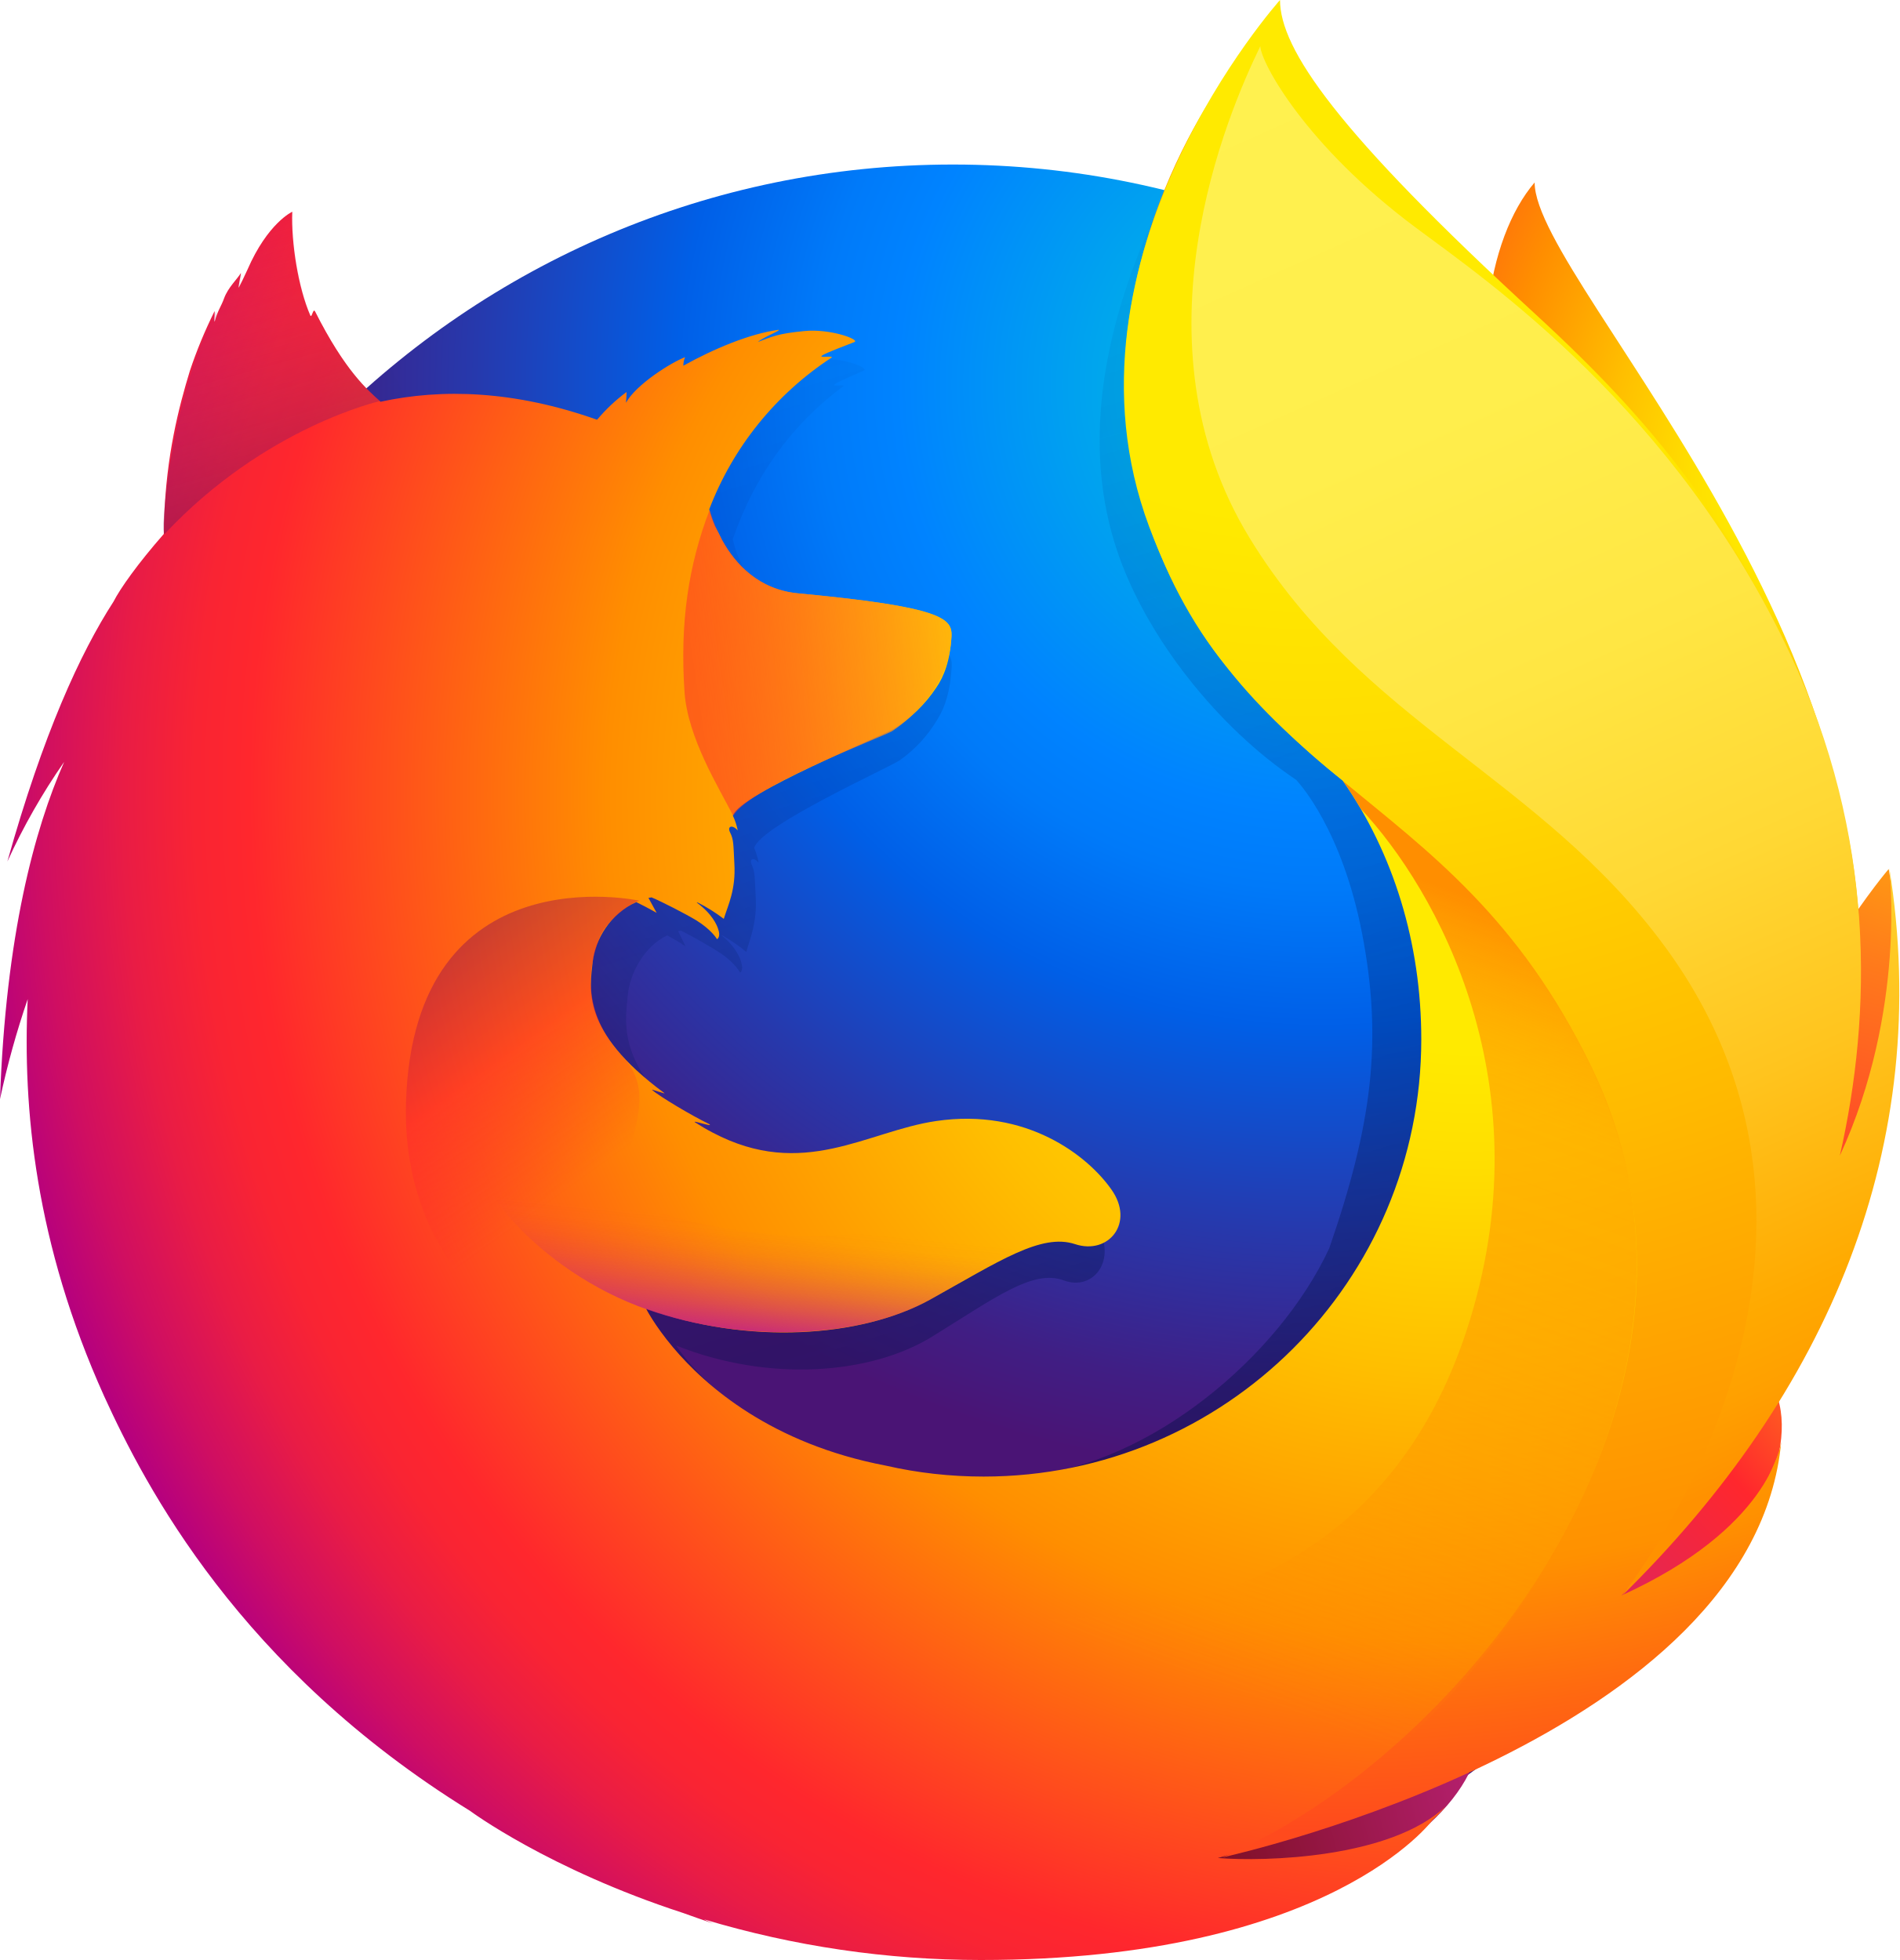
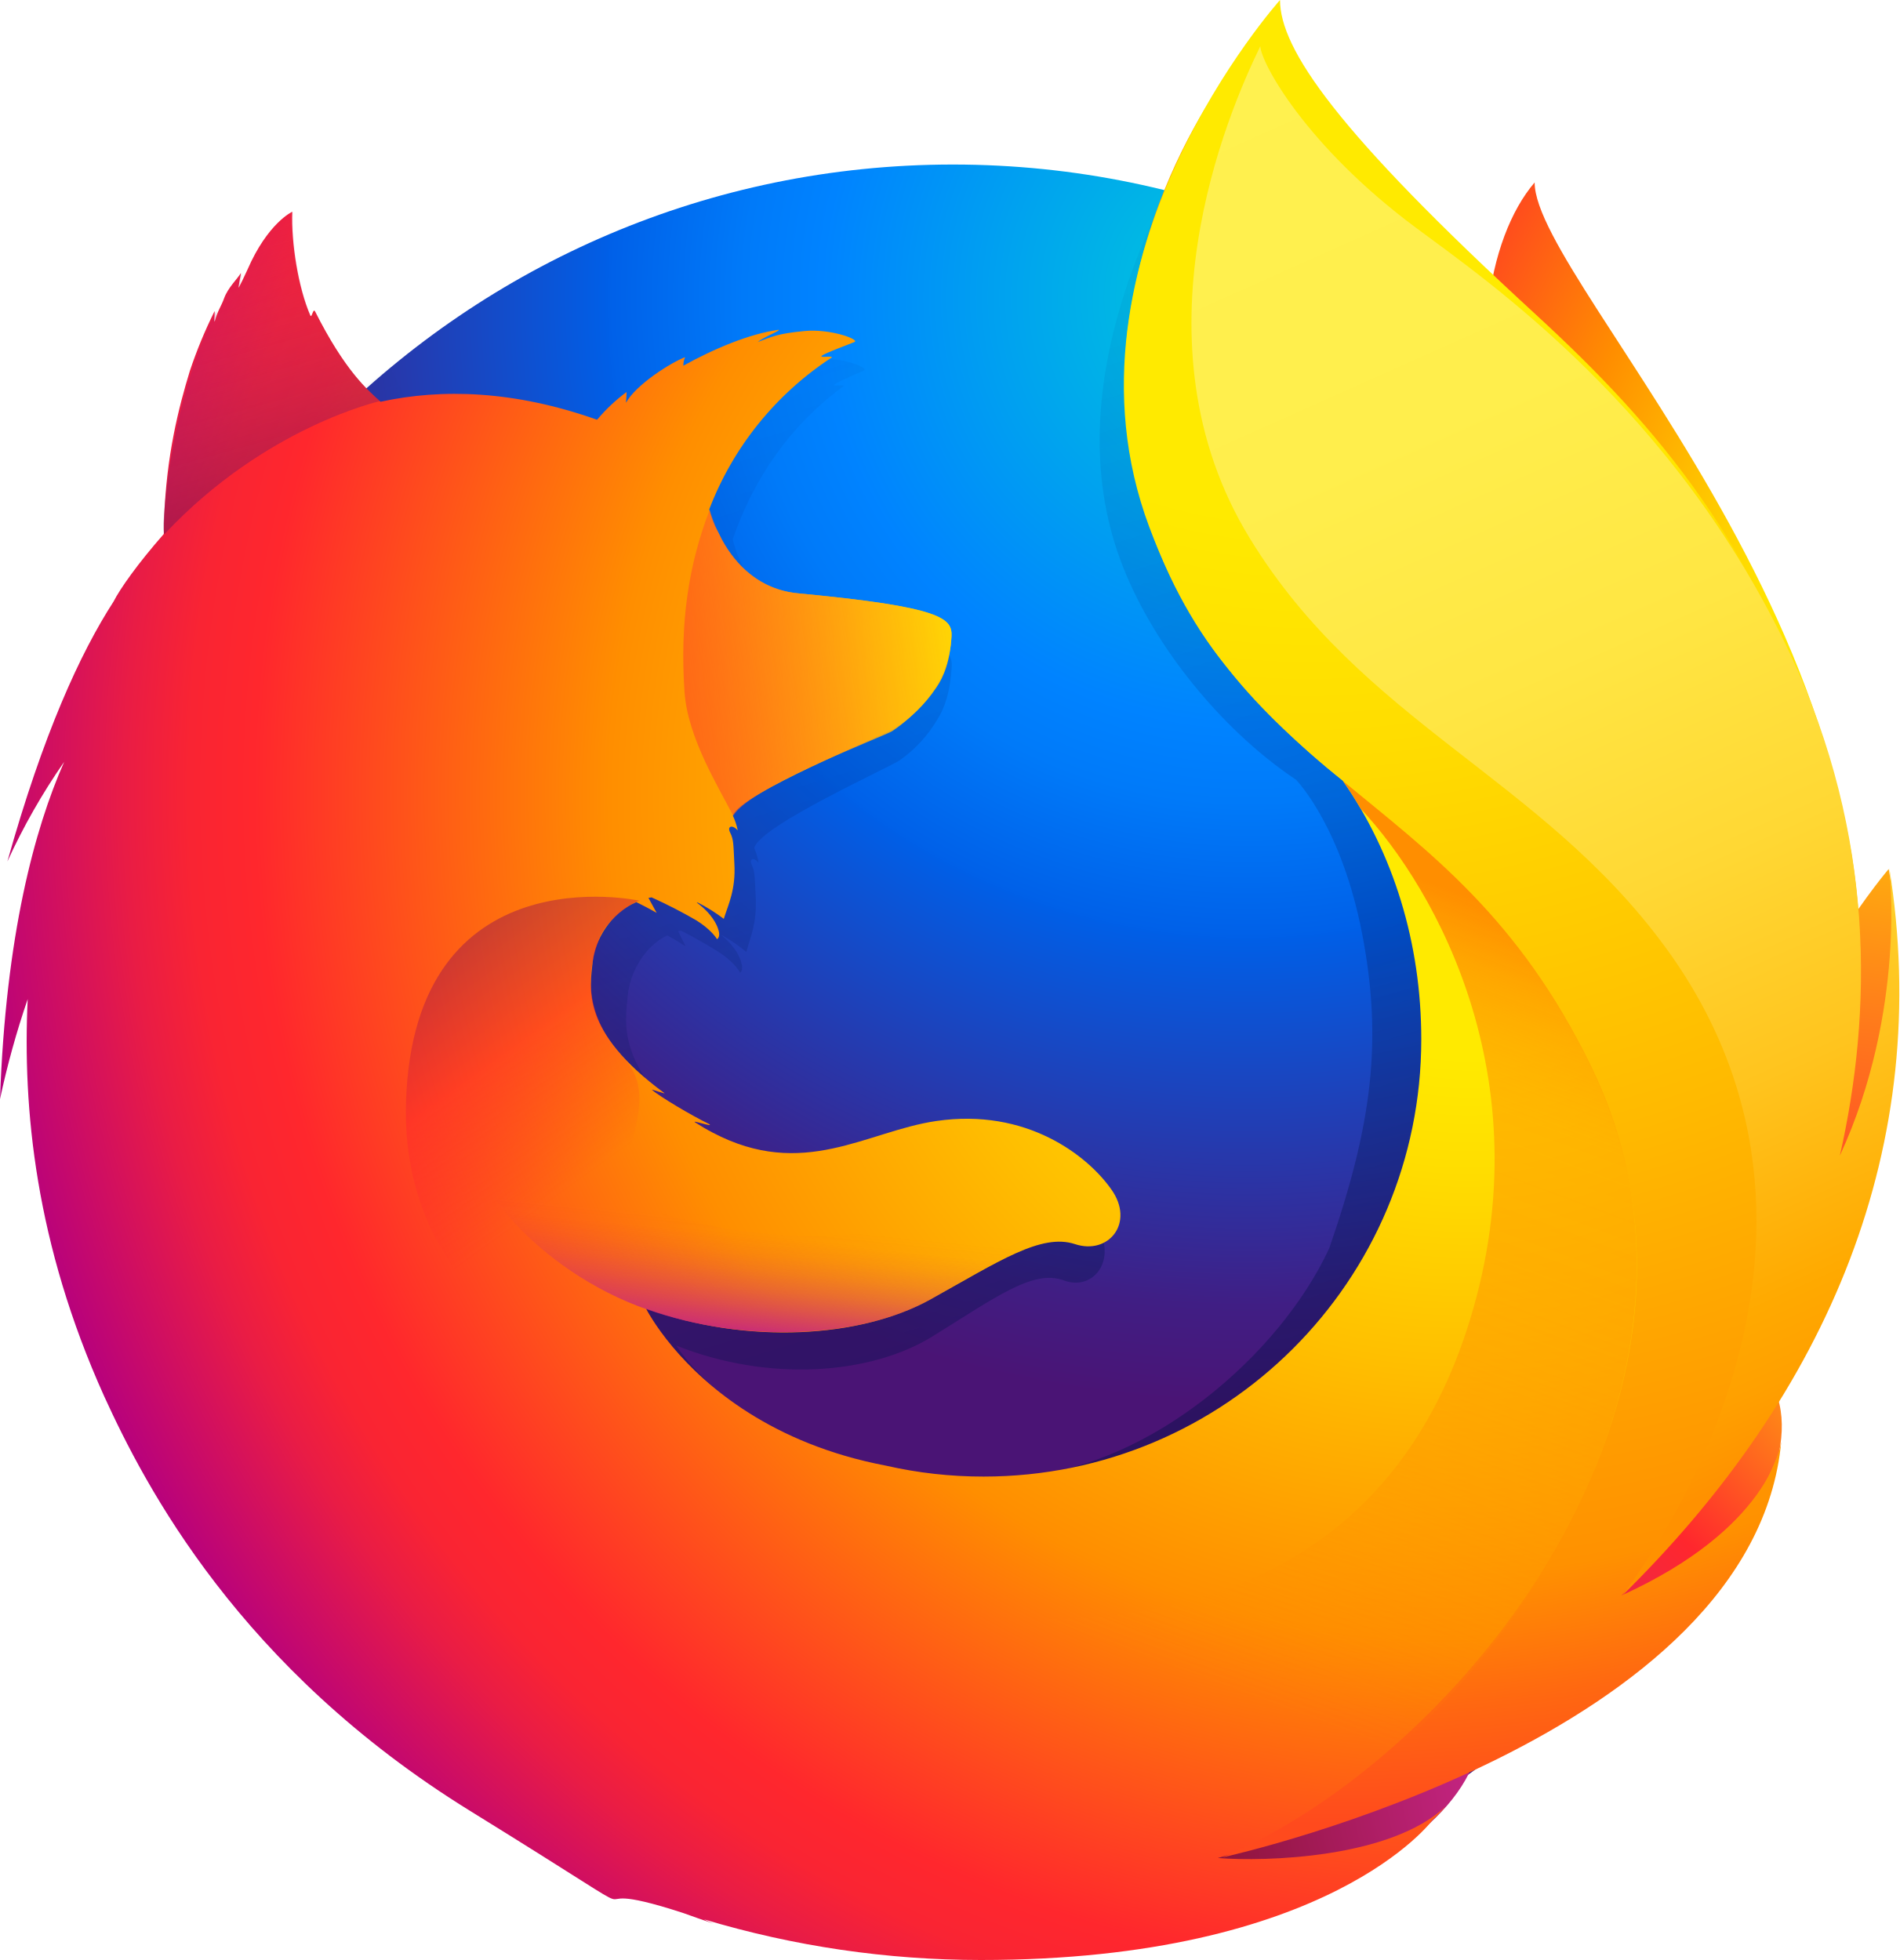
- <svg xmlns="http://www.w3.org/2000/svg" version="1.1" id="Firefox_-_Large" x="0px" y="0px" viewBox="0 0 953.4 984" style="enable-background:new 0 0 953.4 984;" xml:space="preserve">
-   <style type="text/css">
- 	.st0{fill:url(#SVGID_1_);}
- 	.st1{fill:url(#_Path__1_);}
- 	.st2{fill:url(#SVGID_2_);}
- 	.st3{fill:url(#SVGID_3_);}
- 	.st4{fill:url(#SVGID_4_);}
- 	.st5{fill:url(#SVGID_5_);}
- 	.st6{fill:url(#SVGID_6_);}
- 	.st7{fill:url(#SVGID_7_);}
- 	.st8{fill:url(#SVGID_8_);}
- 	.st9{fill:url(#SVGID_9_);}
- 	.st10{fill:url(#SVGID_10_);}
- 	.st11{fill:url(#SVGID_11_);}
- 	.st12{fill:url(#SVGID_12_);}
- 	.st13{fill:url(#SVGID_13_);}
- </style>
-   <g>
-     <radialGradient id="SVGID_1_" cx="-14696.676" cy="9277.93" r="450.875" fx="-14725.435" fy="9277.93" gradientTransform="matrix(0.762 3.400000e-02 5.000000e-02 -1.12 11643.158 11137.164)" gradientUnits="userSpaceOnUse">
-       <stop offset="4.500000e-02" style="stop-color:#FFEA00" />
-       <stop offset="0.12" style="stop-color:#FFDE00" />
-       <stop offset="0.254" style="stop-color:#FFBF00" />
-       <stop offset="0.429" style="stop-color:#FF8E00" />
-       <stop offset="0.769" style="stop-color:#FF272D" />
-       <stop offset="0.872" style="stop-color:#E0255A" />
-       <stop offset="0.953" style="stop-color:#CC2477" />
-       <stop offset="1" style="stop-color:#C42482" />
+ <svg xmlns="http://www.w3.org/2000/svg" viewBox="0 0 953.35 984">
+   <defs>
+     <radialGradient id="a" cx="-15036.76" cy="10084.96" fx="-15065.513" r="450.87" gradientTransform="matrix(.76 .03 .05 -1.12 11861.6 12051.92)" gradientUnits="userSpaceOnUse">
+       <stop offset=".04" stop-color="#ffea00" />
+       <stop offset=".12" stop-color="#ffde00" />
+       <stop offset=".25" stop-color="#ffbf00" />
+       <stop offset=".43" stop-color="#ff8e00" />
+       <stop offset=".77" stop-color="#ff272d" />
+       <stop offset=".87" stop-color="#e0255a" />
+       <stop offset=".95" stop-color="#cc2477" />
+       <stop offset="1" stop-color="#c42482" />
    </radialGradient>
-     <path class="st0" d="M770.3,91.6c-23.9,27.9-35.1,90.6-10.8,154.3s61.5,49.8,84.7,114.7c30.6,85.6,16.4,200.6,16.4,200.6   s36.8,106.6,62.5-6.6C979.8,341.7,770.3,143.9,770.3,91.6z" />
-     <radialGradient id="_Path__1_" cx="-7474.302" cy="8853.24" r="791.229" gradientTransform="matrix(1.225 0 0 -1.225 9819.138 11038.353)" gradientUnits="userSpaceOnUse">
-       <stop offset="0" style="stop-color:#00CCDA" />
-       <stop offset="0.22" style="stop-color:#0083FF" />
-       <stop offset="0.261" style="stop-color:#007AF9" />
-       <stop offset="0.33" style="stop-color:#0060E8" />
-       <stop offset="0.333" style="stop-color:#005FE7" />
-       <stop offset="0.438" style="stop-color:#2639AD" />
-       <stop offset="0.522" style="stop-color:#401E84" />
-       <stop offset="0.566" style="stop-color:#4A1475" />
+     <radialGradient id="b" cx="-7304.9" cy="9622.29" r="791.23" gradientTransform="matrix(1.23 0 0 -1.23 9611.2 11984.91)" gradientUnits="userSpaceOnUse">
+       <stop offset="0" stop-color="#00ccda" />
+       <stop offset=".22" stop-color="#0083ff" />
+       <stop offset=".26" stop-color="#007af9" />
+       <stop offset=".33" stop-color="#0060e8" />
+       <stop offset=".33" stop-color="#005fe7" />
+       <stop offset=".44" stop-color="#2639ad" />
+       <stop offset=".52" stop-color="#401e84" />
+       <stop offset=".57" stop-color="#4a1475" />
    </radialGradient>
-     <path id="_Path_" class="st1" d="M478.1,974.6c245.2,0,443.9-199.7,443.9-446s-198.7-446-443.7-446S34.7,282.3,34.7,528.6   C34.2,775.1,233.1,974.6,478.1,974.6z" />
-     <linearGradient id="SVGID_2_" gradientUnits="userSpaceOnUse" x1="540.649" y1="290.806" x2="349.211" y2="917.034" gradientTransform="matrix(1 0 0 -1 0 1020)">
-       <stop offset="0" style="stop-color:#000F43;stop-opacity:0.4" />
-       <stop offset="0.485" style="stop-color:#001962;stop-opacity:0.173" />
-       <stop offset="1" style="stop-color:#002079;stop-opacity:0" />
+     <linearGradient id="c" x1="540.83" y1="1234.86" x2="349.4" y2="1861.09" gradientTransform="matrix(1 0 0 -1 0 1964)" gradientUnits="userSpaceOnUse">
+       <stop offset="0" stop-color="#000f43" stop-opacity=".4" />
+       <stop offset=".48" stop-color="#001962" stop-opacity=".17" />
+       <stop offset="1" stop-color="#002079" stop-opacity="0" />
    </linearGradient>
-     <path class="st2" d="M810.7,803.6c-9.6,6.8-19.7,12.8-30.1,18.2c13.9-20.3,26.6-41.3,38.3-63c9.5-10.5,18.1-20.6,25.2-31.7   c3.4-5.4,7.3-12.1,11.4-19.8c24.9-44.9,52.4-117.6,53.2-192.2V515c0-1.8,0-3.7,0-5.5c0.1-18.7-1.8-37.4-5.7-55.7   c0.2,1.4,0.4,2.9,0.6,4.3c-0.2-1.1-0.4-2.2-0.6-3.3c0.4,2,0.7,4,1,6c5.1,43.2,1.5,85.4-16.7,116.4c-0.3,0.5-0.6,0.9-0.9,1.3   c9.4-47.2,12.6-99.4,2.1-151.6c0,0-4.2-25.4-35.4-102.4c-18-44.4-49.8-80.7-78-107.2c-24.7-30.5-47.1-51-59.5-64.1   c-25.8-27.2-36.6-47.6-41.1-60.9c-3.9-1.9-53.1-49.8-57-51.6c-21.5,33.4-89.2,137.7-57,235.1c14.6,44.2,51.5,90,90.1,115.7   c1.7,1.9,23,25,33.1,77.2c10.4,53.8,5,95.9-16.5,158c-25.3,54.5-90.1,108.4-150.7,113.9c-129.7,11.8-177.1-65.1-177.1-65.1   c46.3,18.5,97.6,14.7,128.7-4.6c31.4-19.4,50.4-33.8,65.8-28.1c15.2,5.7,27.3-10.8,16.4-27.8c-17.1-26.4-48.4-40-79.4-34.6   c-31.4,5.1-60.2,30-101.4,5.9c-2.7-1.5-5.2-3.2-7.7-5.1c-2.7-1.8,8.8,2.7,6.1,0.7c-8-4.4-22.2-13.8-25.9-17.2   c-0.6-0.6,6.2,2.2,5.6,1.6c-38.5-31.7-33.7-53.1-32.5-66.6c1-10.7,8-24.5,19.8-30.1c5.7,3.1,9.2,5.5,9.2,5.5s-2.4-5-3.7-7.6   c0.5-0.2,0.9-0.1,1.4-0.3c4.7,2.3,15,8.1,20.4,11.7c7.1,5,9.3,9.4,9.3,9.4s1.9-1,0.5-5.4c-0.5-1.8-2.6-7.5-9.7-13.2l0.4,0   c4.2,2.4,8.2,5.1,11.9,8.2c2-7.2,5.5-14.7,4.7-28.1c-0.5-9.4-0.3-11.9-1.9-15.5c-1.5-3.1,0.8-4.3,3.4-1.1c-0.4-2.5-1.2-5-2.2-7.4   l0-0.2c3.2-11.2,68.2-40.5,73-43.9c7.8-5.5,14.3-12.6,19.1-20.8c3.6-5.8,6.3-13.8,7-26.1c0.4-8.8-3.8-14.7-69.5-21.6   c-18-1.8-28.5-14.8-34.5-26.8c-1.1-2.6-2.2-4.9-3.3-7.3c-1.1-2.7-1.9-5.6-2.6-8.4c10.7-30.9,28.8-57,55.4-76.7   c1.4-1.3-5.8,0.3-4.3-1c1.7-1.5,12.7-6,14.8-7c2.5-1.2-10.9-6.9-22.7-5.5c-12.1,1.4-14.6,2.8-21.1,5.5c2.7-2.7,11.2-6.1,9.2-6.1   c-13,2-29.2,9.6-43,18.1c0-1.5,0.3-3,0.8-4.3c-6.4,2.7-22.3,13.8-26.9,23.1c0.2-1.8,0.3-3.6,0.3-5.4c-4.9,4.1-9.3,8.7-13.2,13.8   l-0.2,0.2c-37.4-15.1-70.2-16-98.1-9.3c-6.1-6.1-9.1-1.6-22.9-32.1c-0.9-1.8,0.7,1.8,0,0c-2.3-5.9,1.4,7.9,0,0   c-23.3,18.4-53.9,39.2-68.6,53.9c-0.2,0.6,17.2-4.9,0,0c-6,1.7-5.6,5.3-6.5,37.5c-0.2,2.4,0,5.2-0.2,7.4   c-11.7,15-19.7,27.6-22.8,34.2c-15.2,26.2-31.9,67-48.1,131.6c7.2-17.5,15.8-34.4,25.8-50.4c-13.5,34.3-26.5,88.1-29.1,170.9   c3.3-17.1,7.4-34,12.5-50.7c-3.2,68.7,8.7,137.4,34.7,201.1c9.3,22.8,24.8,57.5,51,95.4C226.9,902,343.3,956,472.2,956   C606.8,956,727.6,897.1,810.7,803.6z" />
-     <radialGradient id="SVGID_3_" cx="-8243.797" cy="7405.783" r="266.886" gradientTransform="matrix(1.219 0.123 0.123 -1.219 10130.991 10677.09)" gradientUnits="userSpaceOnUse">
-       <stop offset="3.000000e-03" style="stop-color:#FFEA00" />
-       <stop offset="0.497" style="stop-color:#FF272D" />
-       <stop offset="1" style="stop-color:#C42482" />
+     <radialGradient id="d" cx="-8147.77" cy="8096.15" r="266.89" gradientTransform="matrix(1.22 .12 .12 -1.22 9928.4 11510.92)" gradientUnits="userSpaceOnUse">
+       <stop offset="0" stop-color="#ffea00" />
+       <stop offset=".5" stop-color="#ff272d" />
+       <stop offset="1" stop-color="#c42482" />
    </radialGradient>
-     <path class="st3" d="M711.1,866.7c162.9-18.9,235-186.7,142.4-190C769.8,674,634,875.6,711.1,866.7z" />
-     <radialGradient id="SVGID_4_" cx="-8267.943" cy="7661.695" r="445.678" gradientTransform="matrix(1.219 0.123 0.123 -1.219 10130.991 10677.09)" gradientUnits="userSpaceOnUse">
-       <stop offset="3.000000e-03" style="stop-color:#FFE900" />
-       <stop offset="0.157" style="stop-color:#FFAF0E" />
-       <stop offset="0.316" style="stop-color:#FF7A1B" />
-       <stop offset="0.472" style="stop-color:#FF4E26" />
-       <stop offset="0.621" style="stop-color:#FF2C2E" />
-       <stop offset="0.762" style="stop-color:#FF1434" />
-       <stop offset="0.892" style="stop-color:#FF0538" />
-       <stop offset="1" style="stop-color:#FF0039" />
+     <radialGradient id="e" cx="-8171.92" cy="8352.06" r="445.68" gradientTransform="matrix(1.22 .12 .12 -1.22 9928.4 11510.92)" gradientUnits="userSpaceOnUse">
+       <stop offset="0" stop-color="#ffe900" />
+       <stop offset=".16" stop-color="#ffaf0e" />
+       <stop offset=".32" stop-color="#ff7a1b" />
+       <stop offset=".47" stop-color="#ff4e26" />
+       <stop offset=".62" stop-color="#ff2c2e" />
+       <stop offset=".76" stop-color="#ff1434" />
+       <stop offset=".89" stop-color="#ff0538" />
+       <stop offset="1" stop-color="#ff0039" />
    </radialGradient>
-     <path class="st4" d="M865.2,642.4C977.3,577.2,948,436.3,948,436.3s-43.2,50.2-72.6,130.3C846.4,646,797.8,681.8,865.2,642.4z" />
-     <radialGradient id="SVGID_5_" cx="-8204.907" cy="7248.559" r="408.958" gradientTransform="matrix(1.219 0.123 0.123 -1.219 10130.991 10677.09)" gradientUnits="userSpaceOnUse">
-       <stop offset="3.000000e-03" style="stop-color:#FF272D" />
-       <stop offset="0.497" style="stop-color:#C42482" />
-       <stop offset="0.986" style="stop-color:#620700" />
+     <radialGradient id="f" cx="-8108.88" cy="7938.92" r="408.96" gradientTransform="matrix(1.22 .12 .12 -1.22 9928.4 11510.92)" gradientUnits="userSpaceOnUse">
+       <stop offset="0" stop-color="#ff272d" />
+       <stop offset=".5" stop-color="#c42482" />
+       <stop offset=".99" stop-color="#620700" />
    </radialGradient>
-     <path class="st5" d="M509.5,950.1c156.2,49.9,290.5-73.2,207.7-114.3C642,798.7,435.3,926.5,509.5,950.1z" />
-     <radialGradient id="SVGID_6_" cx="715.189" cy="625.959" r="782.18" fx="743.167" fy="612.13" gradientTransform="matrix(1 0 0 -1 0 1020)" gradientUnits="userSpaceOnUse">
-       <stop offset="0.156" style="stop-color:#FFEA00" />
-       <stop offset="0.231" style="stop-color:#FFDE00" />
-       <stop offset="0.365" style="stop-color:#FFBF00" />
-       <stop offset="0.541" style="stop-color:#FF8E00" />
-       <stop offset="0.763" style="stop-color:#FF272D" />
-       <stop offset="0.796" style="stop-color:#F92433" />
-       <stop offset="0.841" style="stop-color:#E91C45" />
-       <stop offset="0.893" style="stop-color:#CF0E62" />
-       <stop offset="0.935" style="stop-color:#B5007F" />
+     <radialGradient id="g" cx="715.19" cy="1569.96" fx="743.167" fy="1556.132" r="782.18" gradientTransform="matrix(1 0 0 -1 0 1964)" gradientUnits="userSpaceOnUse">
+       <stop offset=".16" stop-color="#ffea00" />
+       <stop offset=".23" stop-color="#ffde00" />
+       <stop offset=".36" stop-color="#ffbf00" />
+       <stop offset=".54" stop-color="#ff8e00" />
+       <stop offset=".76" stop-color="#ff272d" />
+       <stop offset=".8" stop-color="#f92433" />
+       <stop offset=".84" stop-color="#e91c45" />
+       <stop offset=".89" stop-color="#cf0e62" />
+       <stop offset=".94" stop-color="#b5007f" />
    </radialGradient>
-     <path class="st6" d="M876.8,702.2c3.8-5.4,8.9-22.5,13.5-30.2c27.6-44.5,27.8-80,27.8-80.8c16.7-83.2,15.1-117.2,4.9-180   c-8.3-50.6-44.3-123.1-75.6-158c-32.2-36-9.5-24.2-40.7-50.5c-27.3-30.3-53.8-60.3-68.3-72.4C634.2,43.1,636.6,24.6,638.6,21.4   c-0.3,0.4-0.8,0.9-1.5,1.6c-1.2-4.9-2.1-9.1-2.1-9.1s-57,57-69,152c-7.8,62,15.4,126.7,49,168c17.5,21.4,37.3,40.9,59,58v0   c25.4,36.5,39.4,81.5,39.4,129.9c0,121.2-98.3,219.5-219.7,219.5c-16.5,0-33-1.8-49.1-5.5c-57.2-10.9-90.3-39.8-106.8-59.4   c-9.4-11.2-13.5-19.4-13.5-19.4c51.3,18.4,108,14.5,142.5-4.5c34.7-19.3,55.8-33.5,72.8-27.9c16.8,5.6,30.2-10.7,18.2-27.5   c-11.8-16.8-42.4-41-87.9-34.3c-34.8,5.1-66.7,29.8-112.2,5.8c-2.9-1.5-5.8-3.2-8.6-5c-3-1.8,9.8,2.7,6.8,0.7   c-8.9-4.3-24.6-13.7-28.6-17.1c-0.7-0.6,6.9,2.2,6.2,1.6c-42.6-31.4-37.3-52.7-36-66c1.1-10.7,8.8-24.3,21.9-29.9   c6.3,3.1,10.2,5.4,10.2,5.4s-2.7-4.9-4.1-7.5c0.5-0.2,1-0.1,1.5-0.3c5.2,2.2,16.6,8,22.6,11.6c7.8,4.9,10.3,9.4,10.3,9.4   s2.1-1,0.5-5.3c-0.6-1.8-2.9-7.4-10.7-13.1l0.5,0c4.6,2.3,9,5.1,13.1,8.2c2.2-7.1,6.1-14.6,5.3-27.9c-0.5-9.4-0.3-11.8-2.1-15.4   c-1.6-3.1,0.9-4.3,3.8-1.1c-0.5-2.5-1.3-5-2.4-7.3l0-0.2c3.6-11.1,75.5-40.1,80.8-43.5c8.4-5.3,15.7-12.3,21.2-20.6   c4-5.7,7-13.7,7.7-25.9c0.2-5.5-1.4-9.8-20.5-14c-11.4-2.5-29.1-4.9-56.4-7.5c-19.9-1.8-31.6-14.7-38.2-26.6   c-1.2-2.6-2.4-4.9-3.7-7.2c-1.2-2.7-2.1-5.5-2.8-8.4c11.9-31.2,33.4-57.8,61.3-76.1c1.6-1.3-6.4,0.3-4.8-1   c1.9-1.5,14.1-5.9,16.4-6.9c2.8-1.2-12-6.8-25.2-5.5c-13.4,1.3-16.2,2.8-23.3,5.5c3-2.6,12.4-6.1,10.2-6.1   c-14.4,2-32.3,9.5-47.6,18c0-1.5,0.3-3,0.9-4.3c-7.1,2.7-24.6,13.7-29.7,22.9c0.2-1.8,0.3-3.6,0.3-5.4c-5.4,4-10.3,8.6-14.6,13.7   l-0.3,0.2C258.1,196,221.7,195,191,201.7c-6.7-6.1-17.6-15.2-32.9-45.4c-1-1.8-1.6,3.8-2.4,2c-6-13.8-9.6-36.4-9-52   c0,0-12.3,5.6-22.5,29.1c-1.9,4.2-3.1,6.5-4.3,8.9c-0.6,0.7,1.3-7.7,1-7.2c-1.8,3-6.4,7.2-8.4,12.6c-1.4,4-3.3,6.3-4.6,11.3   l-0.3,0.5c-0.1-1.5,0.4-6.1,0-5.1c-4.8,9.7-8.9,19.6-12.3,29.8c-5.5,18-11.9,42.6-12.9,74.6c-0.2,2.4,0,5.1-0.2,7.3   c-13,14.8-21.9,27.4-25.2,33.9c-16.8,26-35.3,66.4-53.3,130.5c8-17.5,17.5-34.2,28.5-50C17.3,416.3,2.9,469.6,0,551.8   c3.6-17,8.3-33.8,13.9-50.2c-2.6,54.8,3.8,122.7,38.4,199.4c20.6,45.1,67.9,136.6,183.6,208.1l0,0c0,0,39.4,29.3,107,51.3   c5,1.8,10.1,3.6,15.2,5.3c-1.6-0.7-3.2-1.3-4.7-2.1c45,13.5,91.8,20.4,138.8,20.4c175.2,0.1,226.8-70.2,226.8-70.2   s-0.2,0.1-0.5,0.4c2.5-2.3,4.9-4.7,7.1-7.3c-27.6,26.1-90.7,27.8-114.3,25.9c40.2-11.8,66.7-21.8,118.2-41.5   c6-2.2,12.2-4.8,18.5-7.6c0.7-0.3,1.4-0.6,2.1-0.9c1.2-0.6,2.5-1.1,3.7-1.7c25.1-11.8,48.7-26.6,70.3-44   c51.7-41.3,62.9-81.6,68.8-108.1c-0.8,2.5-3.4,8.5-5.2,12.3c-13.3,28.5-42.8,46-74.9,60.9c15.3-20,29.4-40.9,42.4-62.4   C865.8,729.4,869,713.1,876.8,702.2z" />
-     <radialGradient id="SVGID_7_" cx="656.339" cy="1018.711" r="923.615" gradientTransform="matrix(1 0 0 -1 0 1020)" gradientUnits="userSpaceOnUse">
-       <stop offset="0.279" style="stop-color:#FFEA00" />
-       <stop offset="0.402" style="stop-color:#FFDD00" />
-       <stop offset="0.63" style="stop-color:#FFBA00" />
-       <stop offset="0.856" style="stop-color:#FF9100" />
-       <stop offset="0.933" style="stop-color:#FF6711" />
-       <stop offset="0.994" style="stop-color:#FF4A1D" />
+     <radialGradient id="h" cx="656.34" cy="1962.71" r="923.61" gradientTransform="matrix(1 0 0 -1 0 1964)" gradientUnits="userSpaceOnUse">
+       <stop offset=".28" stop-color="#ffea00" />
+       <stop offset=".4" stop-color="#fd0" />
+       <stop offset=".63" stop-color="#ffba00" />
+       <stop offset=".86" stop-color="#ff9100" />
+       <stop offset=".93" stop-color="#ff6711" />
+       <stop offset=".99" stop-color="#ff4a1d" />
    </radialGradient>
-     <path class="st7" d="M813.9,801c21.1-23.2,40-49.8,54.3-80c36.9-77.6,94-206.6,49-341.3C881.8,273.2,833,215,771.1,158.1   C670.6,65.8,642.5,24.5,642.5,0c0,0-116.1,129.4-65.7,264.4s153.5,130,221.7,270.9c80.3,165.7-64.9,346.6-185,397.2   c7.4-1.6,267-60.4,280.6-208.9C893.7,726.3,887.8,767.4,813.9,801z" />
-     <linearGradient id="SVGID_8_" gradientUnits="userSpaceOnUse" x1="-8926.453" y1="7562.836" x2="-8642.092" y2="7635.32" gradientTransform="matrix(1.219 0.123 0.123 -1.219 10130.991 10677.09)">
-       <stop offset="0" style="stop-color:#C42482;stop-opacity:0.5" />
-       <stop offset="0.474" style="stop-color:#FF272D;stop-opacity:0.5" />
-       <stop offset="0.486" style="stop-color:#FF2C2C;stop-opacity:0.513" />
-       <stop offset="0.675" style="stop-color:#FF7A1A;stop-opacity:0.72" />
-       <stop offset="0.829" style="stop-color:#FFB20D;stop-opacity:0.871" />
-       <stop offset="0.942" style="stop-color:#FFD605;stop-opacity:0.964" />
-       <stop offset="1" style="stop-color:#FFE302" />
+     <linearGradient id="i" x1="-8821.42" y1="8217.87" x2="-8537.06" y2="8290.36" gradientTransform="matrix(1.22 .12 .12 -1.22 9928.4 11510.92)" gradientUnits="userSpaceOnUse">
+       <stop offset="0" stop-color="#c42482" stop-opacity=".5" />
+       <stop offset=".47" stop-color="#ff272d" stop-opacity=".5" />
+       <stop offset=".49" stop-color="#ff2c2c" stop-opacity=".51" />
+       <stop offset=".68" stop-color="#ff7a1a" stop-opacity=".72" />
+       <stop offset=".83" stop-color="#ffb20d" stop-opacity=".87" />
+       <stop offset=".94" stop-color="#ffd605" stop-opacity=".96" />
+       <stop offset="1" stop-color="#ffe302" />
    </linearGradient>
-     <path class="st8" d="M477.6,319.4c0.4-8.8-4.2-14.7-76.7-21.5c-29.8-2.8-41.3-30.3-44.7-41.9c-10.6,27.6-15,56.5-12.6,91.5   c1.6,22.9,17,47.5,24.4,62c0,0,1.6-2.1,2.4-2.9c13.9-14.4,71.9-36.4,77.4-39.5C453.7,363.2,476.6,346.4,477.6,319.4z" />
-     <linearGradient id="SVGID_9_" gradientUnits="userSpaceOnUse" x1="163.702" y1="2052.373" x2="109.13" y2="2192.22" gradientTransform="matrix(0.995 0.1 0.1 -0.995 -224.411 2285.591)">
-       <stop offset="0" style="stop-color:#891551;stop-opacity:0.6" />
-       <stop offset="1" style="stop-color:#C42482;stop-opacity:0" />
+     <linearGradient id="j" x1="73.64" y1="2897.23" x2="19.07" y2="3037.07" gradientTransform="matrix(1 .1 .1 -1 -222.13 3140.75)" gradientUnits="userSpaceOnUse">
+       <stop offset="0" stop-color="#891551" stop-opacity=".6" />
+       <stop offset="1" stop-color="#c42482" stop-opacity="0" />
    </linearGradient>
-     <path class="st9" d="M158.3,156.5c-1-1.8-1.6,3.8-2.4,2c-6-13.8-9.6-36.2-8.7-52c0,0-12.3,5.6-22.5,29.1c-1.9,4.2-3.1,6.5-4.3,8.9   c-0.6,0.7,1.3-7.7,1-7.2c-1.8,3-6.4,7.2-8.3,12.4c-1.7,4.2-3.3,6.5-4.6,11.8c-0.4,1.4,0.4-6.3,0.1-5.4   C84.7,201.7,80.2,271,82.7,268c50.5-53.9,108.3-66.7,108.3-66.7C184.9,196.8,171.5,183.7,158.3,156.5L158.3,156.5z" />
-     <linearGradient id="SVGID_10_" gradientUnits="userSpaceOnUse" x1="-59.729" y1="251.465" x2="34.379" y2="144.578" gradientTransform="matrix(0.995 0.1 0.1 -0.995 254.724 725.179)">
-       <stop offset="5.000000e-03" style="stop-color:#891551;stop-opacity:0.5" />
-       <stop offset="0.484" style="stop-color:#FF272D;stop-opacity:0.5" />
-       <stop offset="1" style="stop-color:#FF272D;stop-opacity:0" />
+     <linearGradient id="k" x1="-146.92" y1="1097.39" x2="-52.81" y2="990.51" gradientTransform="matrix(1 .1 .1 -1 257.01 1580.34)" gradientUnits="userSpaceOnUse">
+       <stop offset=".01" stop-color="#891551" stop-opacity=".5" />
+       <stop offset=".48" stop-color="#ff272d" stop-opacity=".5" />
+       <stop offset="1" stop-color="#ff272d" stop-opacity="0" />
    </linearGradient>
-     <path class="st10" d="M349.8,720.1c-69.7-29.8-149-71.8-146-167.1C207.9,427.3,321,452.2,321,452.2c-4.3,1-15.7,9.2-19.7,17.8   c-4.3,10.8-12.1,35.3,11.6,60.9c37.1,40.2-76.2,95.4,98.7,199.6C415.9,732.9,370.5,729,349.8,720.1L349.8,720.1z" />
-     <linearGradient id="SVGID_11_" gradientUnits="userSpaceOnUse" x1="118.293" y1="65.713" x2="118.36" y2="140.494" gradientTransform="matrix(0.995 0.1 0.1 -0.995 254.724 725.179)">
-       <stop offset="0" style="stop-color:#C42482" />
-       <stop offset="8.299999e-02" style="stop-color:#C42482;stop-opacity:0.81" />
-       <stop offset="0.206" style="stop-color:#C42482;stop-opacity:0.565" />
-       <stop offset="0.328" style="stop-color:#C42482;stop-opacity:0.362" />
-       <stop offset="0.447" style="stop-color:#C42482;stop-opacity:0.204" />
-       <stop offset="0.562" style="stop-color:#C42482;stop-opacity:9.100000e-02" />
-       <stop offset="0.673" style="stop-color:#C42482;stop-opacity:2.300000e-02" />
-       <stop offset="0.773" style="stop-color:#C42482;stop-opacity:0" />
+     <linearGradient id="l" x1="30.84" y1="911.72" x2="30.91" y2="986.5" gradientTransform="matrix(1 .1 .1 -1 257.01 1580.34)" gradientUnits="userSpaceOnUse">
+       <stop offset="0" stop-color="#c42482" />
+       <stop offset=".08" stop-color="#c42482" stop-opacity=".81" />
+       <stop offset=".21" stop-color="#c42482" stop-opacity=".56" />
+       <stop offset=".33" stop-color="#c42482" stop-opacity=".36" />
+       <stop offset=".45" stop-color="#c42482" stop-opacity=".2" />
+       <stop offset=".56" stop-color="#c42482" stop-opacity=".09" />
+       <stop offset=".67" stop-color="#c42482" stop-opacity=".02" />
+       <stop offset=".77" stop-color="#c42482" stop-opacity="0" />
    </linearGradient>
-     <path class="st11" d="M325.1,657.5c49.4,17.2,107,14.2,141.5-4.9c23.1-12.9,52.7-33.4,70.9-28.4c-15.8-6.2-27.7-9.2-42.1-9.9   c-2.4,0-5.4-0.1-8-0.3c-5.3,0-10.5,0.3-15.8,0.9c-8.9,0.8-18.8,6.4-27.7,5.5c-0.5,0,8.7-3.8,8-3.6c-4.8,1-9.9,1.2-15.4,1.9   c-3.5,0.4-6.4,0.8-9.9,1c-103,8.7-190-55.8-190-55.8C229.1,588.9,269.7,638.2,325.1,657.5L325.1,657.5z" />
-     <linearGradient id="SVGID_12_" gradientUnits="userSpaceOnUse" x1="620.531" y1="983.88" x2="926.187" y2="300.385" gradientTransform="matrix(1 0 0 -1 0 1020)">
-       <stop offset="0" style="stop-color:#FFF14F" />
-       <stop offset="0.268" style="stop-color:#FFEE4C" />
-       <stop offset="0.452" style="stop-color:#FFE643" />
-       <stop offset="0.612" style="stop-color:#FFD834" />
-       <stop offset="0.757" style="stop-color:#FFC41E" />
-       <stop offset="0.892" style="stop-color:#FFAB02" />
-       <stop offset="0.902" style="stop-color:#FFA900" />
-       <stop offset="0.949" style="stop-color:#FFA000" />
-       <stop offset="1" style="stop-color:#FF9100" />
+     <linearGradient id="m" x1="620.52" y1="1927.87" x2="926.18" y2="1244.38" gradientTransform="matrix(1 0 0 -1 0 1964)" gradientUnits="userSpaceOnUse">
+       <stop offset="0" stop-color="#fff14f" />
+       <stop offset=".27" stop-color="#ffee4c" />
+       <stop offset=".45" stop-color="#ffe643" />
+       <stop offset=".61" stop-color="#ffd834" />
+       <stop offset=".76" stop-color="#ffc41e" />
+       <stop offset=".89" stop-color="#ffab02" />
+       <stop offset=".9" stop-color="#ffa900" />
+       <stop offset=".95" stop-color="#ffa000" />
+       <stop offset="1" stop-color="#ff9100" />
    </linearGradient>
-     <path class="st12" d="M813.7,801.6c104.2-102.3,156.9-226.6,134.6-366c0,0,8.9,71.5-24.8,144.6c16.2-71.4,18.1-160.1-25-252   c-57.5-122.6-152-187.2-188.1-214.1c-54.7-40.8-77.4-82.3-77.8-90.9c-16.3,33.5-65.8,148.2-5.3,247   c56.6,92.6,145.9,120,208.3,204.9C950.7,631.7,813.7,801.6,813.7,801.6z" />
-     <linearGradient id="SVGID_13_" gradientUnits="userSpaceOnUse" x1="680.885" y1="590.79" x2="536.098" y2="202.04" gradientTransform="matrix(1 0 0 -1 0 1020)">
-       <stop offset="0" style="stop-color:#FF8E00" />
-       <stop offset="4.000000e-02" style="stop-color:#FF8E00;stop-opacity:0.858" />
-       <stop offset="8.400000e-02" style="stop-color:#FF8E00;stop-opacity:0.729" />
-       <stop offset="0.13" style="stop-color:#FF8E00;stop-opacity:0.628" />
-       <stop offset="0.178" style="stop-color:#FF8E00;stop-opacity:0.557" />
-       <stop offset="0.227" style="stop-color:#FF8E00;stop-opacity:0.514" />
-       <stop offset="0.282" style="stop-color:#FF8E00;stop-opacity:0.5" />
-       <stop offset="0.389" style="stop-color:#FF8E00;stop-opacity:0.478" />
-       <stop offset="0.524" style="stop-color:#FF8E00;stop-opacity:0.416" />
-       <stop offset="0.676" style="stop-color:#FF8E00;stop-opacity:0.314" />
-       <stop offset="0.838" style="stop-color:#FF8E00;stop-opacity:0.172" />
-       <stop offset="1" style="stop-color:#FF8E00;stop-opacity:0" />
+     <linearGradient id="n" x1="680.89" y1="1534.79" x2="536.1" y2="1146.04" gradientTransform="matrix(1 0 0 -1 0 1964)" gradientUnits="userSpaceOnUse">
+       <stop offset="0" stop-color="#ff8e00" />
+       <stop offset=".04" stop-color="#ff8e00" stop-opacity=".86" />
+       <stop offset=".08" stop-color="#ff8e00" stop-opacity=".73" />
+       <stop offset=".13" stop-color="#ff8e00" stop-opacity=".63" />
+       <stop offset=".18" stop-color="#ff8e00" stop-opacity=".56" />
+       <stop offset=".23" stop-color="#ff8e00" stop-opacity=".51" />
+       <stop offset=".28" stop-color="#ff8e00" stop-opacity=".5" />
+       <stop offset=".39" stop-color="#ff8e00" stop-opacity=".48" />
+       <stop offset=".52" stop-color="#ff8e00" stop-opacity=".42" />
+       <stop offset=".68" stop-color="#ff8e00" stop-opacity=".31" />
+       <stop offset=".84" stop-color="#ff8e00" stop-opacity=".17" />
+       <stop offset="1" stop-color="#ff8e00" stop-opacity="0" />
    </linearGradient>
-     <path class="st13" d="M798.8,535.6C762.4,460.4,717,427.5,674,392c5,7,6.2,9.5,9,14c37.8,40.3,93.6,138.7,53.1,262.1   C659.9,900.5,355,791.1,323,760.3c12.9,134.5,238,198.8,384.6,111.6C791,793,858.5,658.8,798.8,535.6z" />
-   </g>
+   </defs>
+   <path d="M770.3 91.6c-23.9 27.9-35.1 90.6-10.8 154.3s61.5 49.8 84.7 114.7c30.6 85.6 16.4 200.6 16.4 200.6s36.8 106.6 62.5-6.6c56.7-212.9-152.8-410.7-152.8-463z" fill="url(#a)" />
+   <path d="M478.1 974.6c245.2 0 443.9-199.7 443.9-446s-198.7-446-443.7-446-443.6 199.7-443.6 446c-.5 246.5 198.4 446 443.4 446z" fill="url(#b)" />
+   <path d="M810.7 803.6a256.15 256.15 0 0 1-30.1 18.2 695.48 695.48 0 0 0 38.3-63c9.5-10.5 18.1-20.6 25.2-31.7 3.4-5.4 7.3-12.1 11.4-19.8 24.9-44.9 52.4-117.6 53.2-192.2v-5.6a260.71 260.71 0 0 0-5.7-55.7c.2 1.4.4 2.9.6 4.3l-.6-3.3c.4 2 .7 4 1 6 5.1 43.2 1.5 85.4-16.7 116.4a14.6 14.6 0 0 1-.9 1.3c9.4-47.2 12.6-99.4 2.1-151.6 0 0-4.2-25.4-35.4-102.4-18-44.4-49.8-80.7-78-107.2-24.7-30.5-47.1-51-59.5-64.1-25.8-27.2-36.6-47.6-41.1-60.9-3.9-1.9-53.1-49.8-57-51.6-21.5 33.4-89.2 137.7-57 235.1 14.6 44.2 51.5 90 90.1 115.7 1.7 1.9 23 25 33.1 77.2 10.4 53.8 5 95.9-16.5 158-25.3 54.5-90.1 108.4-150.7 113.9-129.7 11.8-177.1-65.1-177.1-65.1 46.3 18.5 97.6 14.7 128.7-4.6 31.4-19.4 50.4-33.8 65.8-28.1 15.2 5.7 27.3-10.8 16.4-27.8a78.56 78.56 0 0 0-79.4-34.6c-31.4 5.1-60.2 30-101.4 5.9a64.14 64.14 0 0 1-7.7-5.1c-2.7-1.8 8.8 2.7 6.1.7-8-4.4-22.2-13.8-25.9-17.2-.6-.6 6.2 2.2 5.6 1.6-38.5-31.7-33.7-53.1-32.5-66.6 1-10.7 8-24.5 19.8-30.1 5.7 3.1 9.2 5.5 9.2 5.5s-2.4-5-3.7-7.6c.5-.2.9-.1 1.4-.3 4.7 2.3 15 8.1 20.4 11.7 7.1 5 9.3 9.4 9.3 9.4s1.9-1 .5-5.4c-.5-1.8-2.6-7.5-9.7-13.2h.4a81.1 81.1 0 0 1 11.9 8.2c2-7.2 5.5-14.7 4.7-28.1-.5-9.4-.3-11.9-1.9-15.5-1.5-3.1.8-4.3 3.4-1.1a33 33 0 0 0-2.2-7.4v-.2c3.2-11.2 68.2-40.5 73-43.9a66.62 66.62 0 0 0 19.1-20.8c3.6-5.8 6.3-13.8 7-26.1.4-8.8-3.8-14.7-69.5-21.6-18-1.8-28.5-14.8-34.5-26.8-1.1-2.6-2.2-4.9-3.3-7.3a62.68 62.68 0 0 1-2.6-8.4c10.7-30.9 28.8-57 55.4-76.7 1.4-1.3-5.8.3-4.3-1 1.7-1.5 12.7-6 14.8-7 2.5-1.2-10.9-6.9-22.7-5.5-12.1 1.4-14.6 2.8-21.1 5.5 2.7-2.7 11.2-6.1 9.2-6.1-13 2-29.2 9.6-43 18.1a12.17 12.17 0 0 1 .8-4.3c-6.4 2.7-22.3 13.8-26.9 23.1a48.86 48.86 0 0 0 .3-5.4 86.24 86.24 0 0 0-13.2 13.8l-.2.2c-37.4-15.1-70.2-16-98.1-9.3-6.1-6.1-9.1-1.6-22.9-32.1-.9-1.8.7 1.8 0 0-2.3-5.9 1.4 7.9 0 0-23.3 18.4-53.9 39.2-68.6 53.9-.2.6 17.2-4.9 0 0-6 1.7-5.6 5.3-6.5 37.5-.2 2.4 0 5.2-.2 7.4-11.7 15-19.7 27.6-22.8 34.2-15.2 26.2-31.9 67-48.1 131.6a337.07 337.07 0 0 1 25.8-50.4C62 432.5 49 486.3 46.4 569.1a493.41 493.41 0 0 1 12.5-50.7 474.14 474.14 0 0 0 34.7 201.1 491.67 491.67 0 0 0 51 95.4A449.21 449.21 0 0 0 472.2 956c134.6 0 255.4-58.9 338.5-152.4z" fill="url(#c)" />
+   <path d="M711.1 866.7c162.9-18.9 235-186.7 142.4-190-83.7-2.7-219.5 198.9-142.4 190z" fill="url(#d)" />
+   <path d="M865.2 642.4C977.3 577.2 948 436.3 948 436.3s-43.2 50.2-72.6 130.3c-29 79.4-77.6 115.2-10.2 75.8z" fill="url(#e)" />
+   <path d="M509.5 950.1C665.7 1000 800 876.9 717.2 835.8c-75.2-37.1-281.9 90.7-207.7 114.3z" fill="url(#f)" />
+   <path d="M876.8 702.2c3.8-5.4 8.9-22.5 13.5-30.2 27.6-44.5 27.8-80 27.8-80.8 16.7-83.2 15.1-117.2 4.9-180-8.3-50.6-44.3-123.1-75.6-158-32.2-36-9.5-24.2-40.7-50.5-27.3-30.3-53.8-60.3-68.3-72.4C634.2 43.1 636.6 24.6 638.6 21.4a18 18 0 0 1-1.5 1.6c-1.2-4.9-2.1-9.1-2.1-9.1s-57 57-69 152c-7.8 62 15.4 126.7 49 168a380.72 380.72 0 0 0 59 58c25.4 36.5 39.4 81.5 39.4 129.9 0 121.2-98.3 219.5-219.7 219.5a219.34 219.34 0 0 1-49.1-5.5c-57.2-10.9-90.3-39.8-106.8-59.4-9.4-11.2-13.5-19.4-13.5-19.4 51.3 18.4 108 14.5 142.5-4.5 34.7-19.3 55.8-33.5 72.8-27.9 16.8 5.6 30.2-10.7 18.2-27.5-11.8-16.8-42.4-41-87.9-34.3-34.8 5.1-66.7 29.8-112.2 5.8-2.9-1.5-5.8-3.2-8.6-5-3-1.8 9.8 2.7 6.8.7-8.9-4.3-24.6-13.7-28.6-17.1-.7-.6 6.9 2.2 6.2 1.6-42.6-31.4-37.3-52.7-36-66 1.1-10.7 8.8-24.3 21.9-29.9 6.3 3.1 10.2 5.4 10.2 5.4s-2.7-4.9-4.1-7.5c.5-.2 1-.1 1.5-.3a244.16 244.16 0 0 1 22.6 11.6c7.8 4.9 10.3 9.4 10.3 9.4s2.1-1 .5-5.3c-.6-1.8-2.9-7.4-10.7-13.1h.5a84.57 84.57 0 0 1 13.1 8.2c2.2-7.1 6.1-14.6 5.3-27.9-.5-9.4-.3-11.8-2.1-15.4-1.6-3.1.9-4.3 3.8-1.1a31.24 31.24 0 0 0-2.4-7.3v-.2c3.6-11.1 75.5-40.1 80.8-43.5a70.59 70.59 0 0 0 21.2-20.6c4-5.7 7-13.7 7.7-25.9.2-5.5-1.4-9.8-20.5-14-11.4-2.5-29.1-4.9-56.4-7.5-19.9-1.8-31.6-14.7-38.2-26.6-1.2-2.6-2.4-4.9-3.7-7.2a48.71 48.71 0 0 1-2.8-8.4 158.72 158.72 0 0 1 61.3-76.1c1.6-1.3-6.4.3-4.8-1 1.9-1.5 14.1-5.9 16.4-6.9 2.8-1.2-12-6.8-25.2-5.5-13.4 1.3-16.2 2.8-23.3 5.5 3-2.6 12.4-6.1 10.2-6.1-14.4 2-32.3 9.5-47.6 18a10.36 10.36 0 0 1 .9-4.3c-7.1 2.7-24.6 13.7-29.7 22.9a48.86 48.86 0 0 0 .3-5.4 86.23 86.23 0 0 0-14.6 13.7l-.3.2c-41.5-14.7-77.9-15.7-108.6-9-6.7-6.1-17.6-15.2-32.9-45.4-1-1.8-1.6 3.8-2.4 2-6-13.8-9.6-36.4-9-52 0 0-12.3 5.6-22.5 29.1-1.9 4.2-3.1 6.5-4.3 8.9-.6.7 1.3-7.7 1-7.2-1.8 3-6.4 7.2-8.4 12.6-1.4 4-3.3 6.3-4.6 11.3l-.3.5c-.1-1.5.4-6.1 0-5.1a233.59 233.59 0 0 0-12.3 29.8c-5.5 18-11.9 42.6-12.9 74.6-.2 2.4 0 5.1-.2 7.3-13 14.8-21.9 27.4-25.2 33.9-16.8 26-35.3 66.4-53.3 130.5a320.84 320.84 0 0 1 28.5-50C17.3 416.3 2.9 469.6 0 551.8a433.63 433.63 0 0 1 13.9-50.2c-2.6 54.8 3.8 122.7 38.4 199.4 20.6 45.1 67.9 136.6 183.6 208.1s39.4 29.3 107 51.3c5 1.8 10.1 3.6 15.2 5.3-1.6-.7-3.2-1.3-4.7-2.1A483.28 483.28 0 0 0 492.2 984c175.2.1 226.8-70.2 226.8-70.2a2.22 2.22 0 0 0-.5.4 81.56 81.56 0 0 0 7.1-7.3c-27.6 26.1-90.7 27.8-114.3 25.9C651.5 921 678 911 729.5 891.3c6-2.2 12.2-4.8 18.5-7.6l2.1-.9c1.2-.6 2.5-1.1 3.7-1.7a348.42 348.42 0 0 0 70.3-44c51.7-41.3 62.9-81.6 68.8-108.1-.8 2.5-3.4 8.5-5.2 12.3-13.3 28.5-42.8 46-74.9 60.9a691.54 691.54 0 0 0 42.4-62.4c10.6-10.4 13.8-26.7 21.6-37.6z" fill="url(#g)" />
+   <path d="M813.9 801c21.1-23.2 40-49.8 54.3-80 36.9-77.6 94-206.6 49-341.3C881.8 273.2 833 215 771.1 158.1 670.6 65.8 642.5 24.5 642.5 0c0 0-116.1 129.4-65.7 264.4s153.5 130 221.7 270.9c80.3 165.7-64.9 346.6-185 397.2 7.4-1.6 267-60.4 280.6-208.9-.4 2.7-6.3 43.8-80.2 77.4z" fill="url(#h)" />
+   <path d="M477.6 319.4c.4-8.8-4.2-14.7-76.7-21.5-29.8-2.8-41.3-30.3-44.7-41.9-10.6 27.6-15 56.5-12.6 91.5 1.6 22.9 17 47.5 24.4 62 0 0 1.6-2.1 2.4-2.9 13.9-14.4 71.9-36.4 77.4-39.5 5.9-3.9 28.8-20.7 29.8-47.7z" fill="url(#i)" />
+   <path d="M158.3 156.5c-1-1.8-1.6 3.8-2.4 2-6-13.8-9.6-36.2-8.7-52 0 0-12.3 5.6-22.5 29.1-1.9 4.2-3.1 6.5-4.3 8.9-.6.7 1.3-7.7 1-7.2-1.8 3-6.4 7.2-8.3 12.4-1.7 4.2-3.3 6.5-4.6 11.8-.4 1.4.4-6.3.1-5.4C84.7 201.7 80.2 271 82.7 268c50.5-53.9 108.3-66.7 108.3-66.7-6.1-4.5-19.5-17.6-32.7-44.8z" fill="url(#j)" />
+   <path d="M349.8 720.1c-69.7-29.8-149-71.8-146-167.1C207.9 427.3 321 452.2 321 452.2c-4.3 1-15.7 9.2-19.7 17.8-4.3 10.8-12.1 35.3 11.6 60.9 37.1 40.2-76.2 95.4 98.7 199.6 4.3 2.4-41.1-1.5-61.8-10.4z" fill="url(#k)" />
+   <path d="M325.1 657.5c49.4 17.2 107 14.2 141.5-4.9 23.1-12.9 52.7-33.4 70.9-28.4-15.8-6.2-27.7-9.2-42.1-9.9-2.4 0-5.4-.1-8-.3a139.47 139.47 0 0 0-15.8.9c-8.9.8-18.8 6.4-27.7 5.5-.5 0 8.7-3.8 8-3.6-4.8 1-9.9 1.2-15.4 1.9-3.5.4-6.4.8-9.9 1-103 8.7-190-55.8-190-55.8-7.5 25 33.1 74.3 88.5 93.6z" fill="url(#l)" />
+   <path d="M813.7 801.6c104.2-102.3 156.9-226.6 134.6-366 0 0 8.9 71.5-24.8 144.6 16.2-71.4 18.1-160.1-25-252C841 205.6 746.5 141 710.4 114.1c-54.7-40.8-77.4-82.3-77.8-90.9-16.3 33.5-65.8 148.2-5.3 247 56.6 92.6 145.9 120 208.3 204.9 115.1 156.6-21.9 326.5-21.9 326.5z" fill="url(#m)" />
+   <path d="M798.8 535.6C762.4 460.4 717 427.5 674 392c5 7 6.2 9.5 9 14 37.8 40.3 93.6 138.7 53.1 262.1-76.2 232.4-381.1 123-413.1 92.2 12.9 134.5 238 198.8 384.6 111.6C791 793 858.5 658.8 798.8 535.6z" fill="url(#n)" />
</svg>
